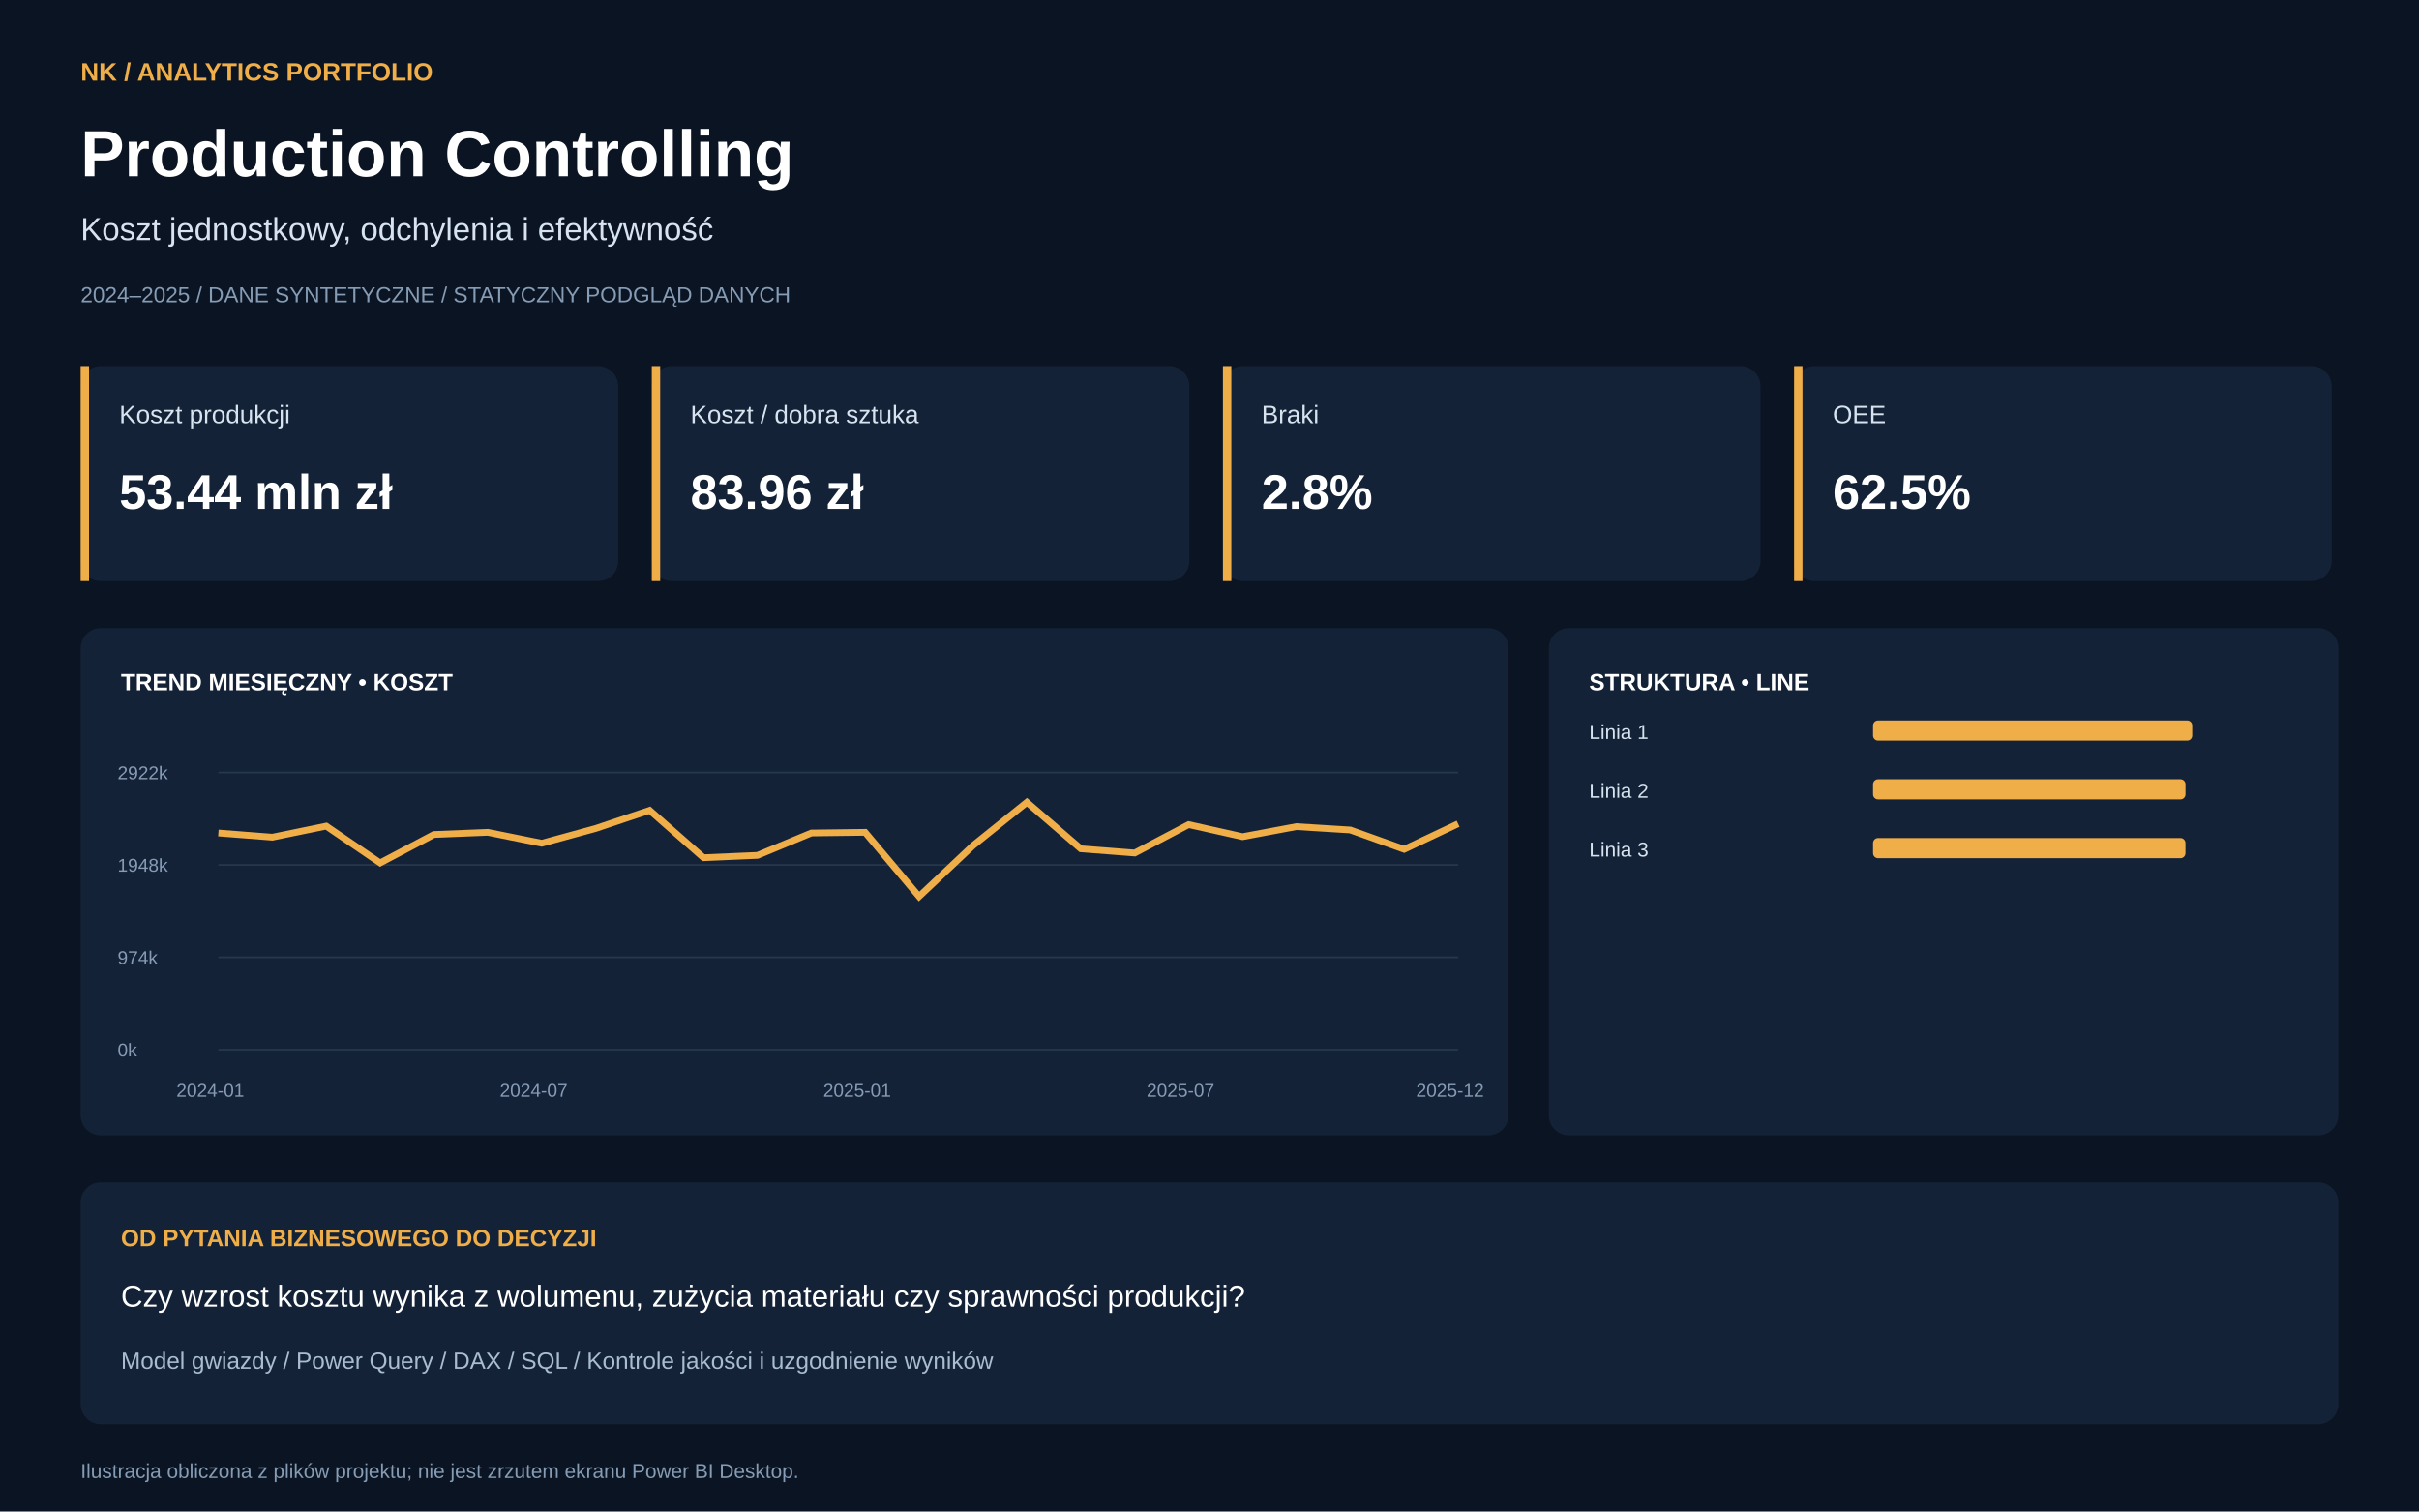
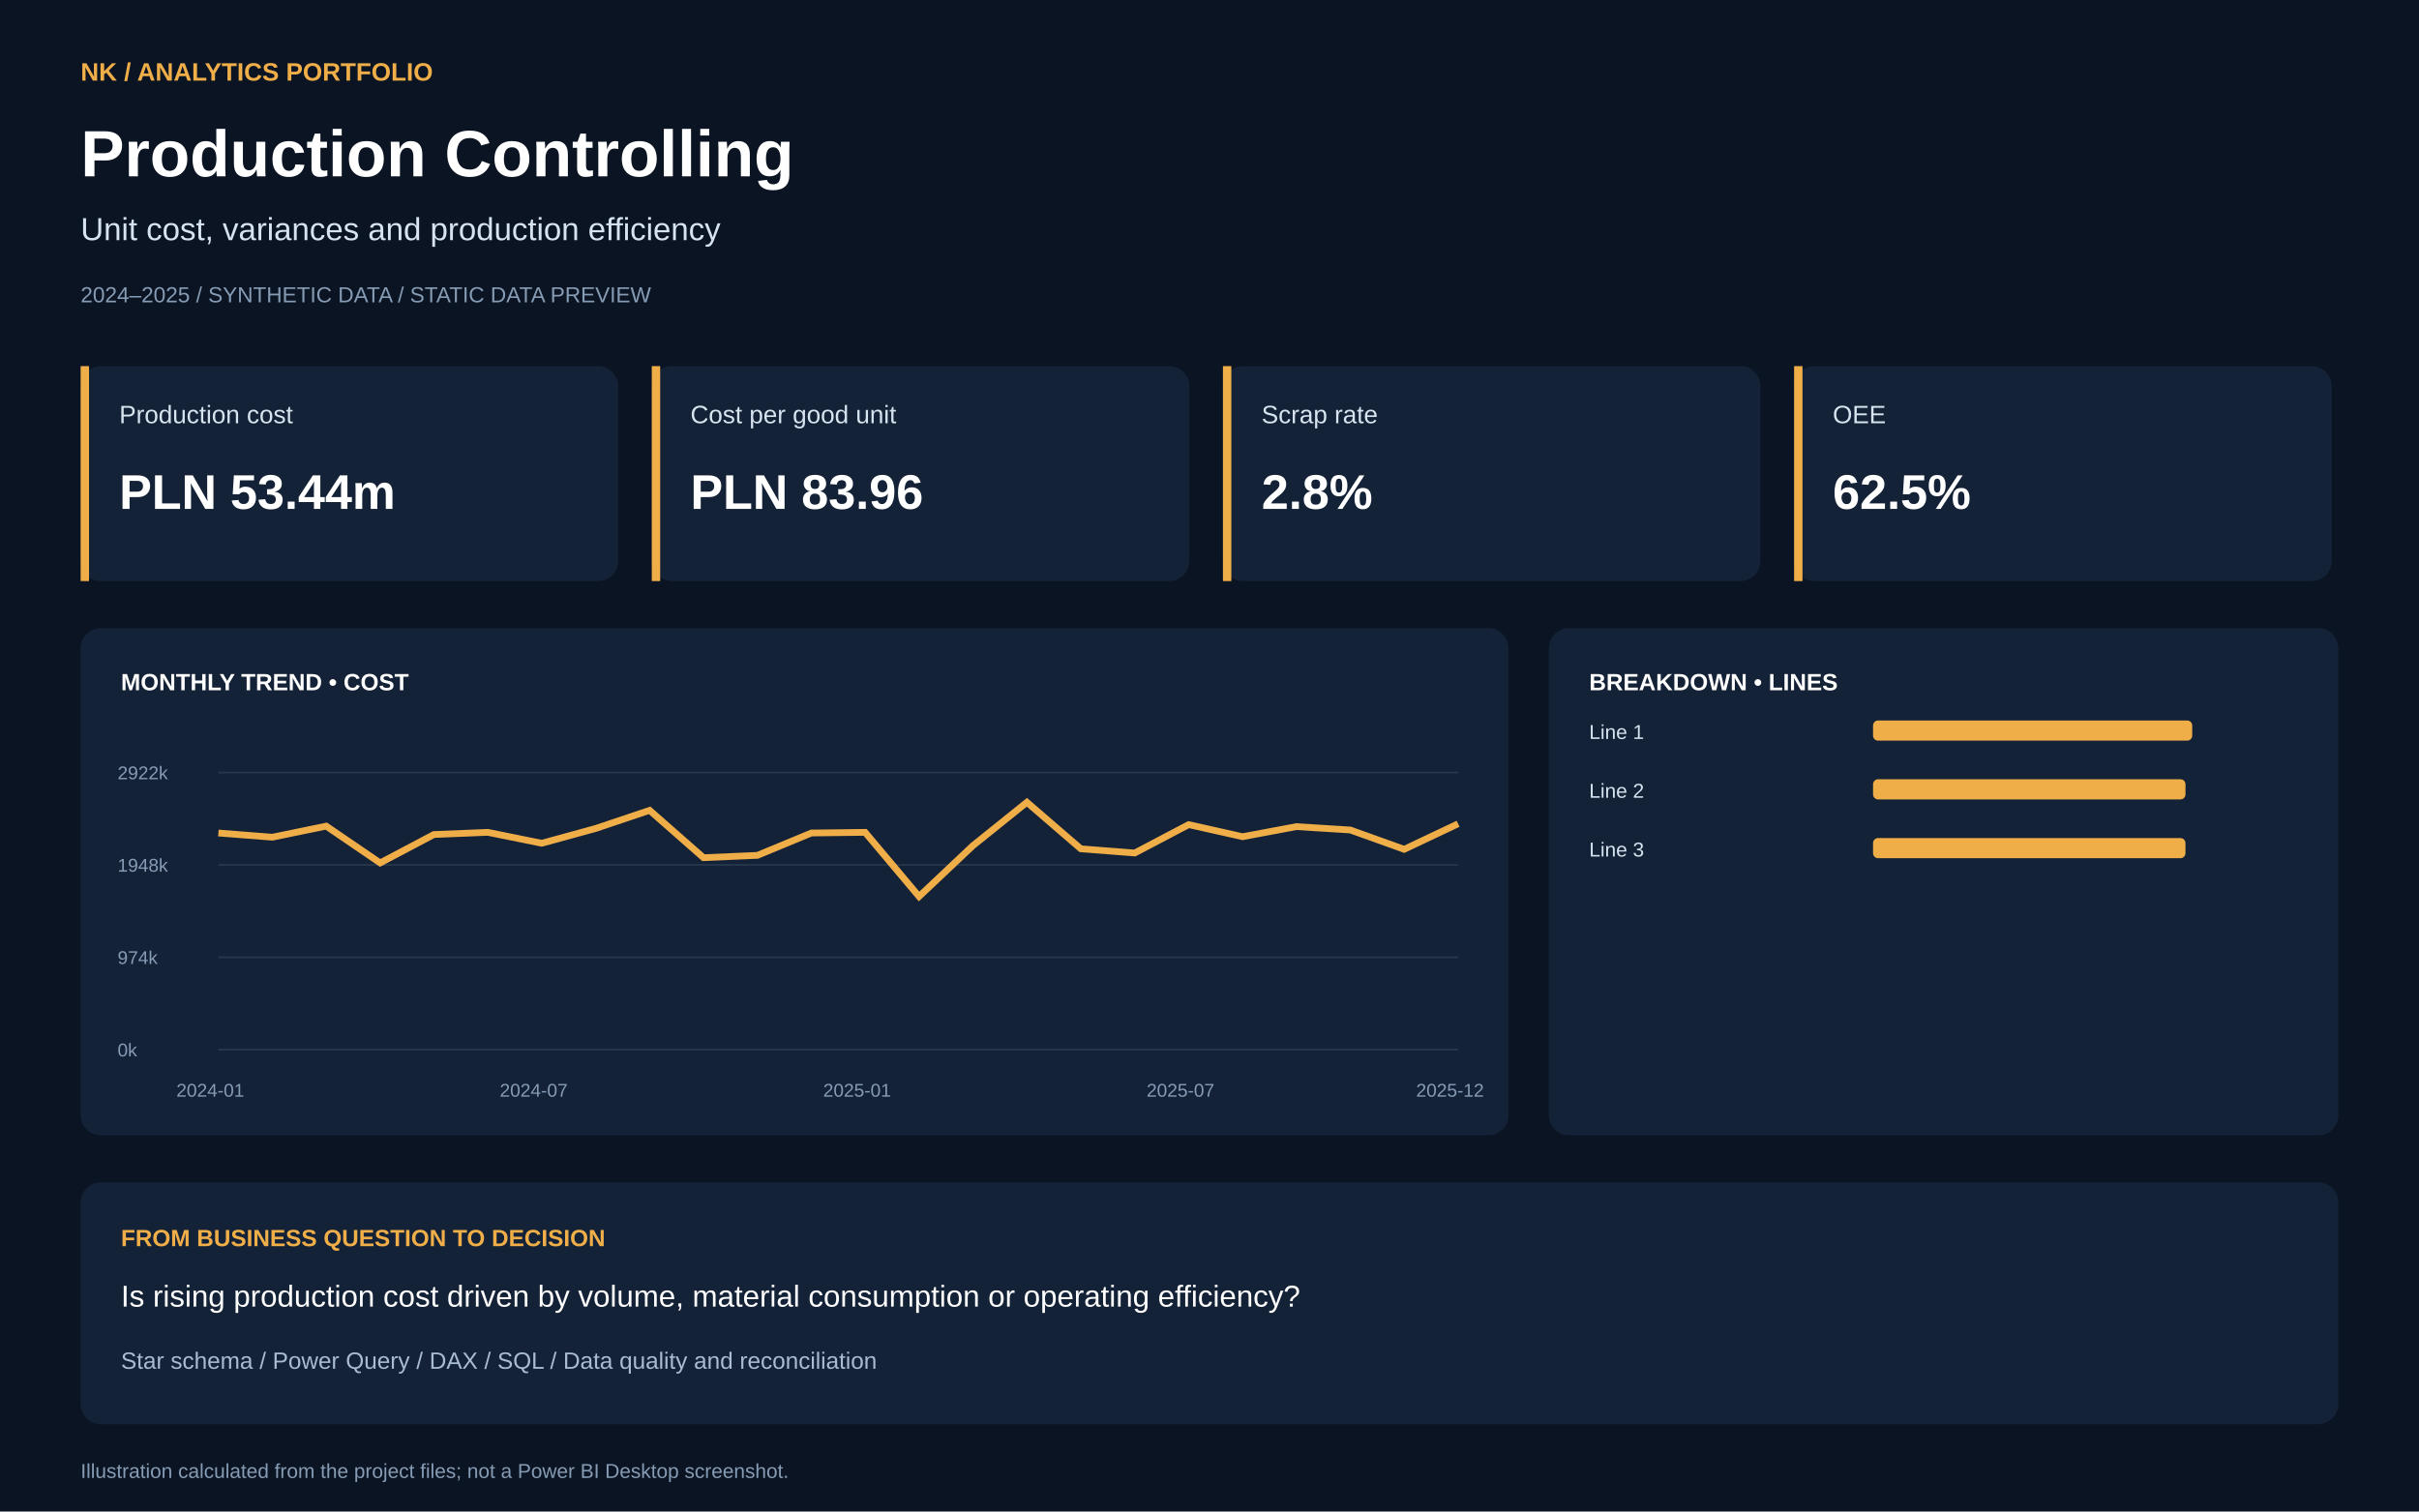
<svg xmlns="http://www.w3.org/2000/svg" width="1440" height="900" viewBox="0 0 1440 900">
  <rect x="0" y="0" width="1440" height="900" rx="0" fill="#0B1423" />
  <text x="48" y="48" fill="#F0AE49" font-size="15" font-weight="700" font-family="Segoe UI,Arial,sans-serif">NK / ANALYTICS PORTFOLIO</text>
  <text x="48" y="105" fill="#FFFFFF" font-size="39" font-weight="700" font-family="Segoe UI,Arial,sans-serif">Production Controlling</text>
-   <text x="48" y="143" fill="#D7E4F0" font-size="19" font-weight="400" font-family="Segoe UI,Arial,sans-serif">Koszt jednostkowy, odchylenia i efektywność</text>
-   <text x="48" y="180" fill="#869CB4" font-size="13" font-weight="400" font-family="Segoe UI,Arial,sans-serif">2024–2025  /  DANE SYNTETYCZNE  /  STATYCZNY PODGLĄD DANYCH</text>
+   <text x="48" y="143" fill="#D7E4F0" font-size="19" font-weight="400" font-family="Segoe UI,Arial,sans-serif">Unit cost, variances and production efficiency</text>
+   <text x="48" y="180" fill="#869CB4" font-size="13" font-weight="400" font-family="Segoe UI,Arial,sans-serif">2024–2025  /  SYNTHETIC DATA  /  STATIC DATA PREVIEW</text>
  <rect x="48" y="218" width="320" height="128" rx="12" fill="#142237" />
  <rect x="48" y="218" width="5" height="128" rx="0" fill="#F0AE49" />
-   <text x="71" y="252" fill="#D7E4F0" font-size="15" font-weight="400" font-family="Segoe UI,Arial,sans-serif">Koszt produkcji</text>
-   <text x="71" y="303" fill="#FFFFFF" font-size="29" font-weight="700" font-family="Segoe UI,Arial,sans-serif">53.44 mln zł</text>
+   <text x="71" y="252" fill="#D7E4F0" font-size="15" font-weight="400" font-family="Segoe UI,Arial,sans-serif">Production cost</text>
+   <text x="71" y="303" fill="#FFFFFF" font-size="29" font-weight="700" font-family="Segoe UI,Arial,sans-serif">PLN 53.44m</text>
  <rect x="388" y="218" width="320" height="128" rx="12" fill="#142237" />
  <rect x="388" y="218" width="5" height="128" rx="0" fill="#F0AE49" />
-   <text x="411" y="252" fill="#D7E4F0" font-size="15" font-weight="400" font-family="Segoe UI,Arial,sans-serif">Koszt / dobra sztuka</text>
-   <text x="411" y="303" fill="#FFFFFF" font-size="29" font-weight="700" font-family="Segoe UI,Arial,sans-serif">83.96 zł</text>
+   <text x="411" y="252" fill="#D7E4F0" font-size="15" font-weight="400" font-family="Segoe UI,Arial,sans-serif">Cost per good unit</text>
+   <text x="411" y="303" fill="#FFFFFF" font-size="29" font-weight="700" font-family="Segoe UI,Arial,sans-serif">PLN 83.96</text>
  <rect x="728" y="218" width="320" height="128" rx="12" fill="#142237" />
  <rect x="728" y="218" width="5" height="128" rx="0" fill="#F0AE49" />
-   <text x="751" y="252" fill="#D7E4F0" font-size="15" font-weight="400" font-family="Segoe UI,Arial,sans-serif">Braki</text>
+   <text x="751" y="252" fill="#D7E4F0" font-size="15" font-weight="400" font-family="Segoe UI,Arial,sans-serif">Scrap rate</text>
  <text x="751" y="303" fill="#FFFFFF" font-size="29" font-weight="700" font-family="Segoe UI,Arial,sans-serif">2.8%</text>
  <rect x="1068" y="218" width="320" height="128" rx="12" fill="#142237" />
  <rect x="1068" y="218" width="5" height="128" rx="0" fill="#F0AE49" />
  <text x="1091" y="252" fill="#D7E4F0" font-size="15" font-weight="400" font-family="Segoe UI,Arial,sans-serif">OEE</text>
  <text x="1091" y="303" fill="#FFFFFF" font-size="29" font-weight="700" font-family="Segoe UI,Arial,sans-serif">62.5%</text>
  <rect x="48" y="374" width="850" height="302" rx="12" fill="#142237" />
  <rect x="922" y="374" width="470" height="302" rx="12" fill="#142237" />
-   <text x="72" y="411" fill="#FFFFFF" font-size="14" font-weight="600" font-family="Segoe UI,Arial,sans-serif">TREND MIESIĘCZNY  •  KOSZT</text>
+   <text x="72" y="411" fill="#FFFFFF" font-size="14" font-weight="600" font-family="Segoe UI,Arial,sans-serif">MONTHLY TREND  •  COST</text>
  <line x1="130" y1="625" x2="868" y2="625" stroke="#26384D" />
  <text x="70" y="629" fill="#869CB4" font-size="11" font-weight="400" font-family="Segoe UI,Arial,sans-serif">0k</text>
  <line x1="130" y1="570" x2="868" y2="570" stroke="#26384D" />
  <text x="70" y="574" fill="#869CB4" font-size="11" font-weight="400" font-family="Segoe UI,Arial,sans-serif">974k</text>
  <line x1="130" y1="515" x2="868" y2="515" stroke="#26384D" />
  <text x="70" y="519" fill="#869CB4" font-size="11" font-weight="400" font-family="Segoe UI,Arial,sans-serif">1948k</text>
  <line x1="130" y1="460" x2="868" y2="460" stroke="#26384D" />
  <text x="70" y="464" fill="#869CB4" font-size="11" font-weight="400" font-family="Segoe UI,Arial,sans-serif">2922k</text>
  <polyline points="130.0,496.0 162.1,498.5 194.2,491.9 226.3,513.8 258.3,496.9 290.4,495.6 322.5,502.1 354.6,493.3 386.7,482.5 418.8,510.7 450.9,509.3 483.0,496.0 515.0,495.6 547.1,533.8 579.2,503.5 611.3,477.7 643.4,505.4 675.5,507.9 707.6,491.0 739.7,498.2 771.7,492.2 803.8,494.2 835.9,505.7 868.0,490.5" fill="none" stroke="#F0AE49" stroke-width="4" />
  <text x="105.0" y="653" fill="#869CB4" font-size="11" font-weight="400" font-family="Segoe UI,Arial,sans-serif">2024-01</text>
  <text x="297.522" y="653" fill="#869CB4" font-size="11" font-weight="400" font-family="Segoe UI,Arial,sans-serif">2024-07</text>
  <text x="490.043" y="653" fill="#869CB4" font-size="11" font-weight="400" font-family="Segoe UI,Arial,sans-serif">2025-01</text>
  <text x="682.565" y="653" fill="#869CB4" font-size="11" font-weight="400" font-family="Segoe UI,Arial,sans-serif">2025-07</text>
  <text x="843.0" y="653" fill="#869CB4" font-size="11" font-weight="400" font-family="Segoe UI,Arial,sans-serif">2025-12</text>
-   <text x="946" y="411" fill="#FFFFFF" font-size="14" font-weight="600" font-family="Segoe UI,Arial,sans-serif">STRUKTURA  •  LINE</text>
-   <text x="946" y="440" fill="#D7E4F0" font-size="12" font-weight="400" font-family="Segoe UI,Arial,sans-serif">Linia 1</text>
+   <text x="946" y="411" fill="#FFFFFF" font-size="14" font-weight="600" font-family="Segoe UI,Arial,sans-serif">BREAKDOWN  •  LINES</text>
+   <text x="946" y="440" fill="#D7E4F0" font-size="12" font-weight="400" font-family="Segoe UI,Arial,sans-serif">Line 1</text>
  <rect x="1115" y="429" width="190.0" height="12" rx="3" fill="#F0AE49" />
-   <text x="946" y="475" fill="#D7E4F0" font-size="12" font-weight="400" font-family="Segoe UI,Arial,sans-serif">Linia 2</text>
+   <text x="946" y="475" fill="#D7E4F0" font-size="12" font-weight="400" font-family="Segoe UI,Arial,sans-serif">Line 2</text>
  <rect x="1115" y="464" width="185.999" height="12" rx="3" fill="#F0AE49" />
-   <text x="946" y="510" fill="#D7E4F0" font-size="12" font-weight="400" font-family="Segoe UI,Arial,sans-serif">Linia 3</text>
+   <text x="946" y="510" fill="#D7E4F0" font-size="12" font-weight="400" font-family="Segoe UI,Arial,sans-serif">Line 3</text>
  <rect x="1115" y="499" width="185.98" height="12" rx="3" fill="#F0AE49" />
  <rect x="48" y="704" width="1344" height="144" rx="12" fill="#142237" />
-   <text x="72" y="742" fill="#F0AE49" font-size="14" font-weight="700" font-family="Segoe UI,Arial,sans-serif">OD PYTANIA BIZNESOWEGO DO DECYZJI</text>
-   <text x="72" y="778" fill="#FFFFFF" font-size="18" font-weight="400" font-family="Segoe UI,Arial,sans-serif">Czy wzrost kosztu wynika z wolumenu, zużycia materiału czy sprawności produkcji?</text>
-   <text x="72" y="815" fill="#A9BCD1" font-size="14" font-weight="400" font-family="Segoe UI,Arial,sans-serif">Model gwiazdy  /  Power Query  /  DAX  /  SQL  /  Kontrole jakości i uzgodnienie wyników</text>
-   <text x="48" y="880" fill="#869CB4" font-size="12" font-weight="400" font-family="Segoe UI,Arial,sans-serif">Ilustracja obliczona z plików projektu; nie jest zrzutem ekranu Power BI Desktop.</text>
+   <text x="72" y="742" fill="#F0AE49" font-size="14" font-weight="700" font-family="Segoe UI,Arial,sans-serif">FROM BUSINESS QUESTION TO DECISION</text>
+   <text x="72" y="778" fill="#FFFFFF" font-size="18" font-weight="400" font-family="Segoe UI,Arial,sans-serif">Is rising production cost driven by volume, material consumption or operating efficiency?</text>
+   <text x="72" y="815" fill="#A9BCD1" font-size="14" font-weight="400" font-family="Segoe UI,Arial,sans-serif">Star schema  /  Power Query  /  DAX  /  SQL  /  Data quality and reconciliation</text>
+   <text x="48" y="880" fill="#869CB4" font-size="12" font-weight="400" font-family="Segoe UI,Arial,sans-serif">Illustration calculated from the project files; not a Power BI Desktop screenshot.</text>
</svg>
